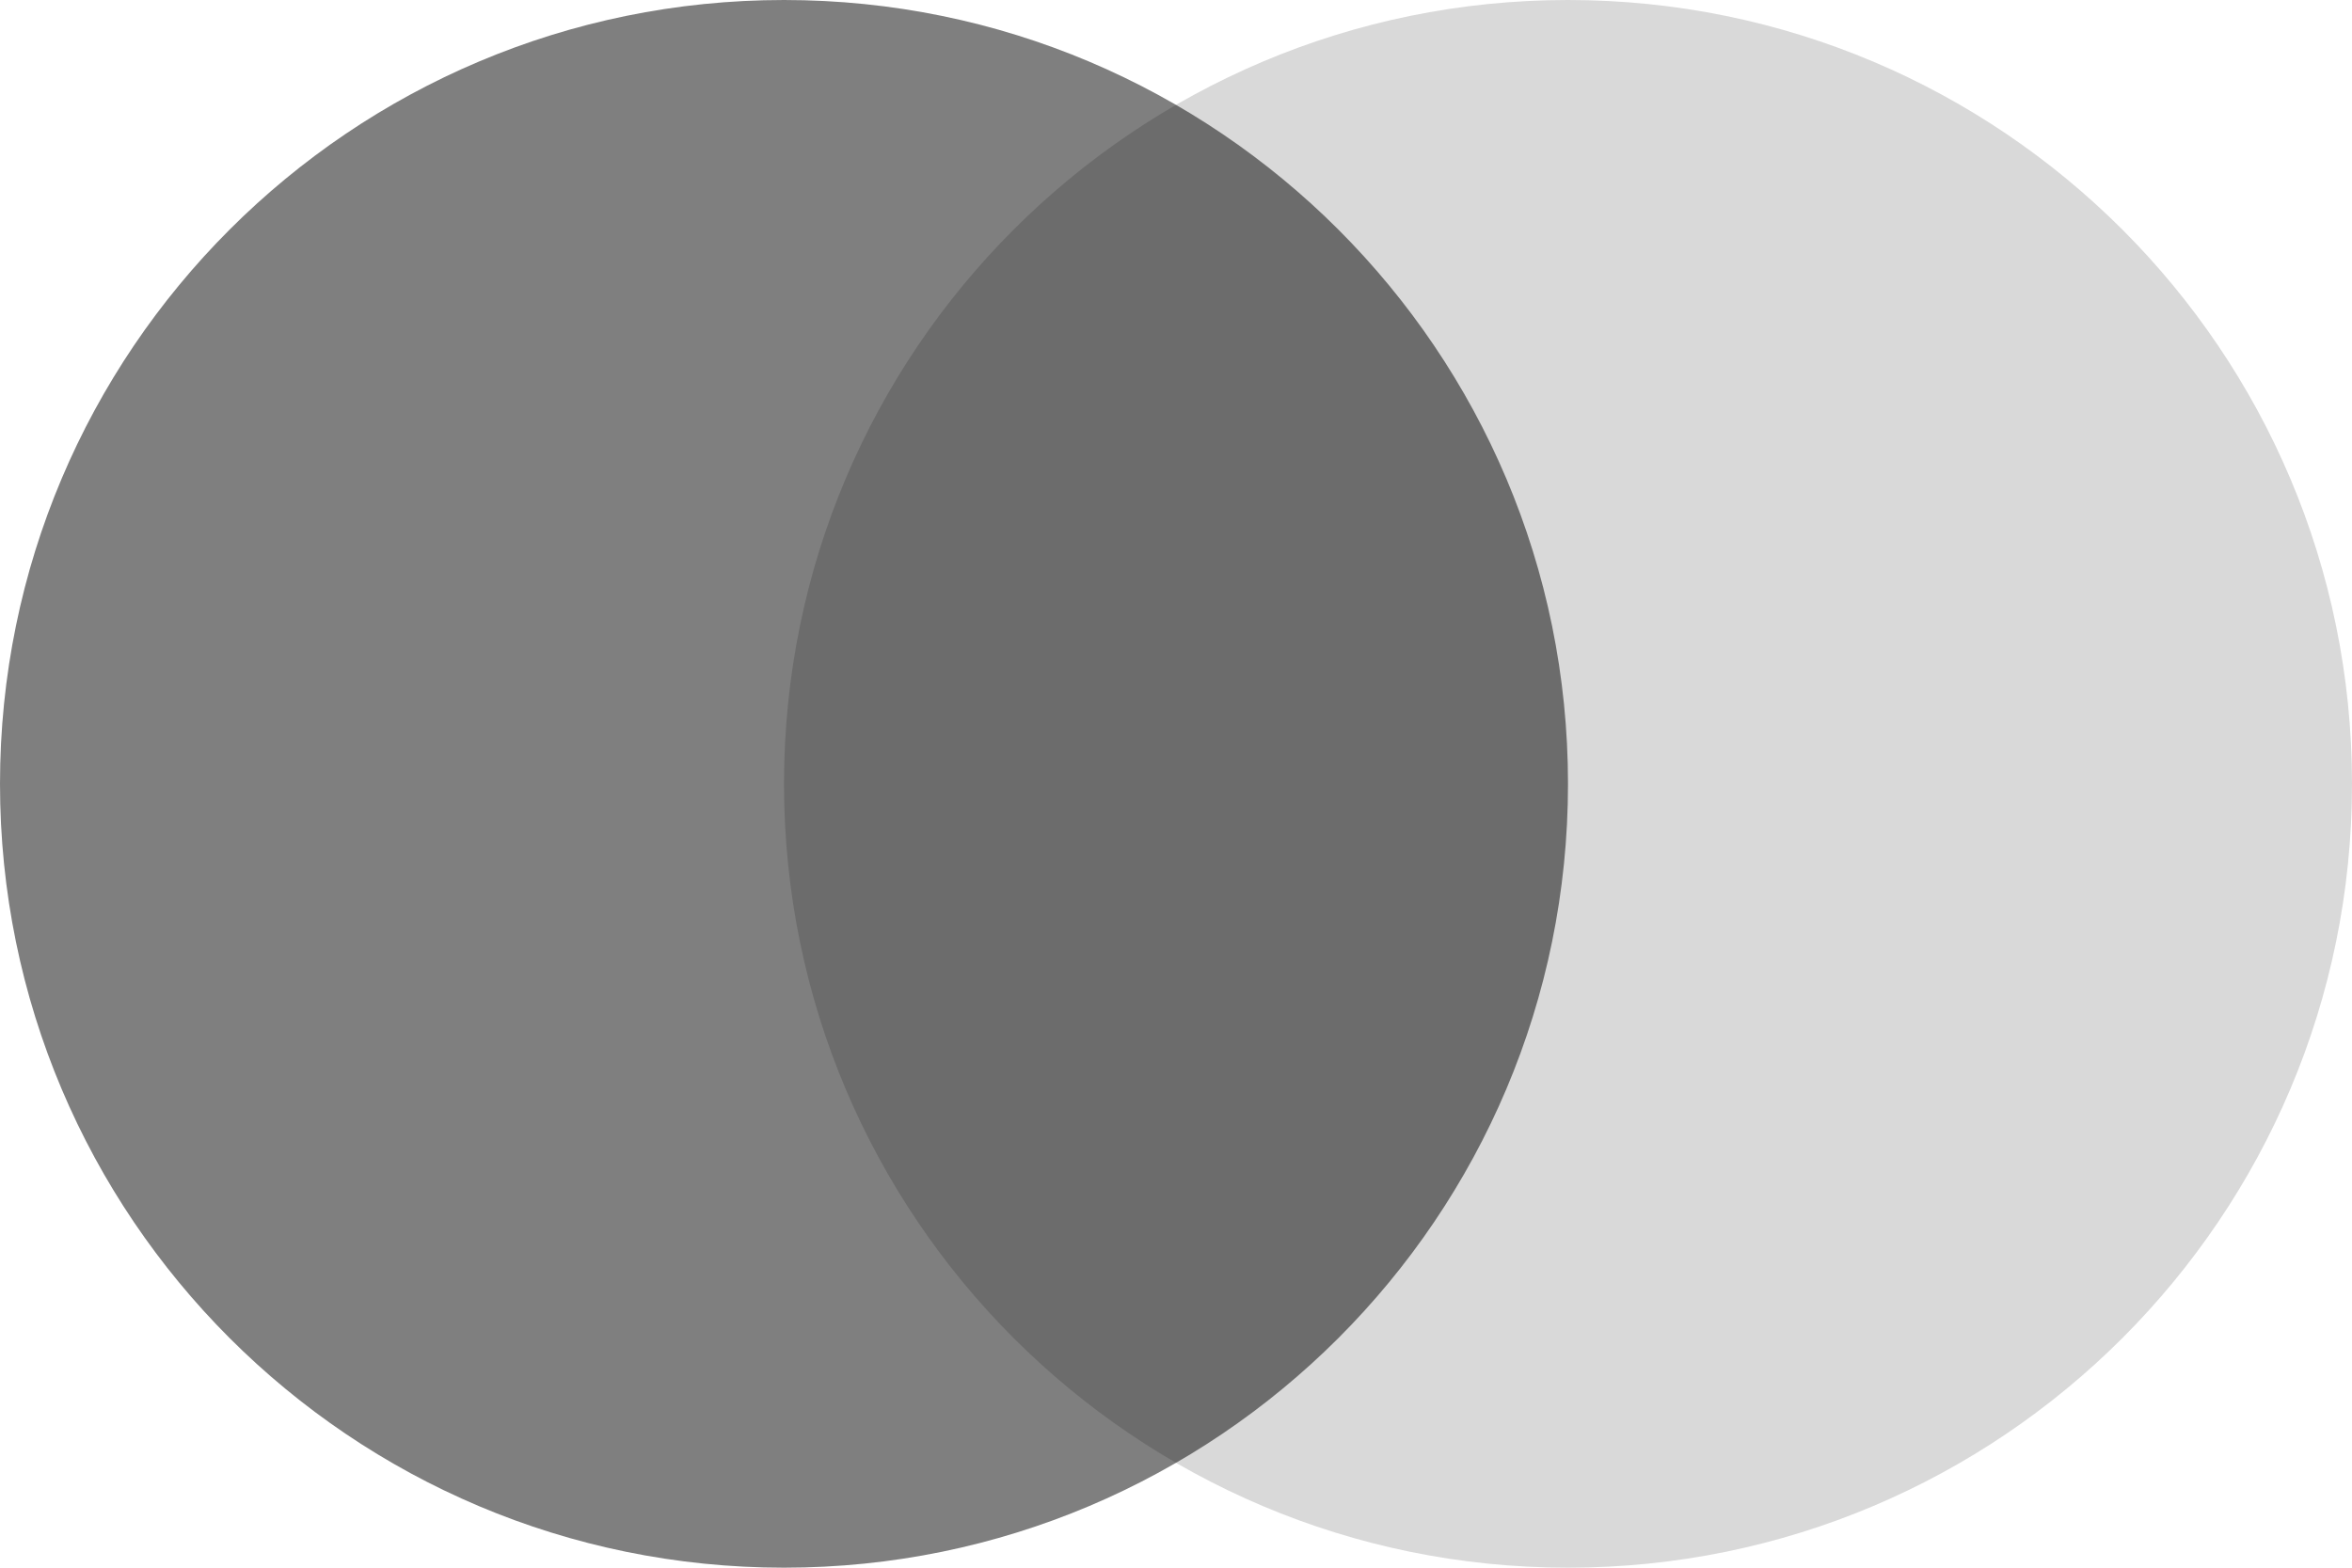
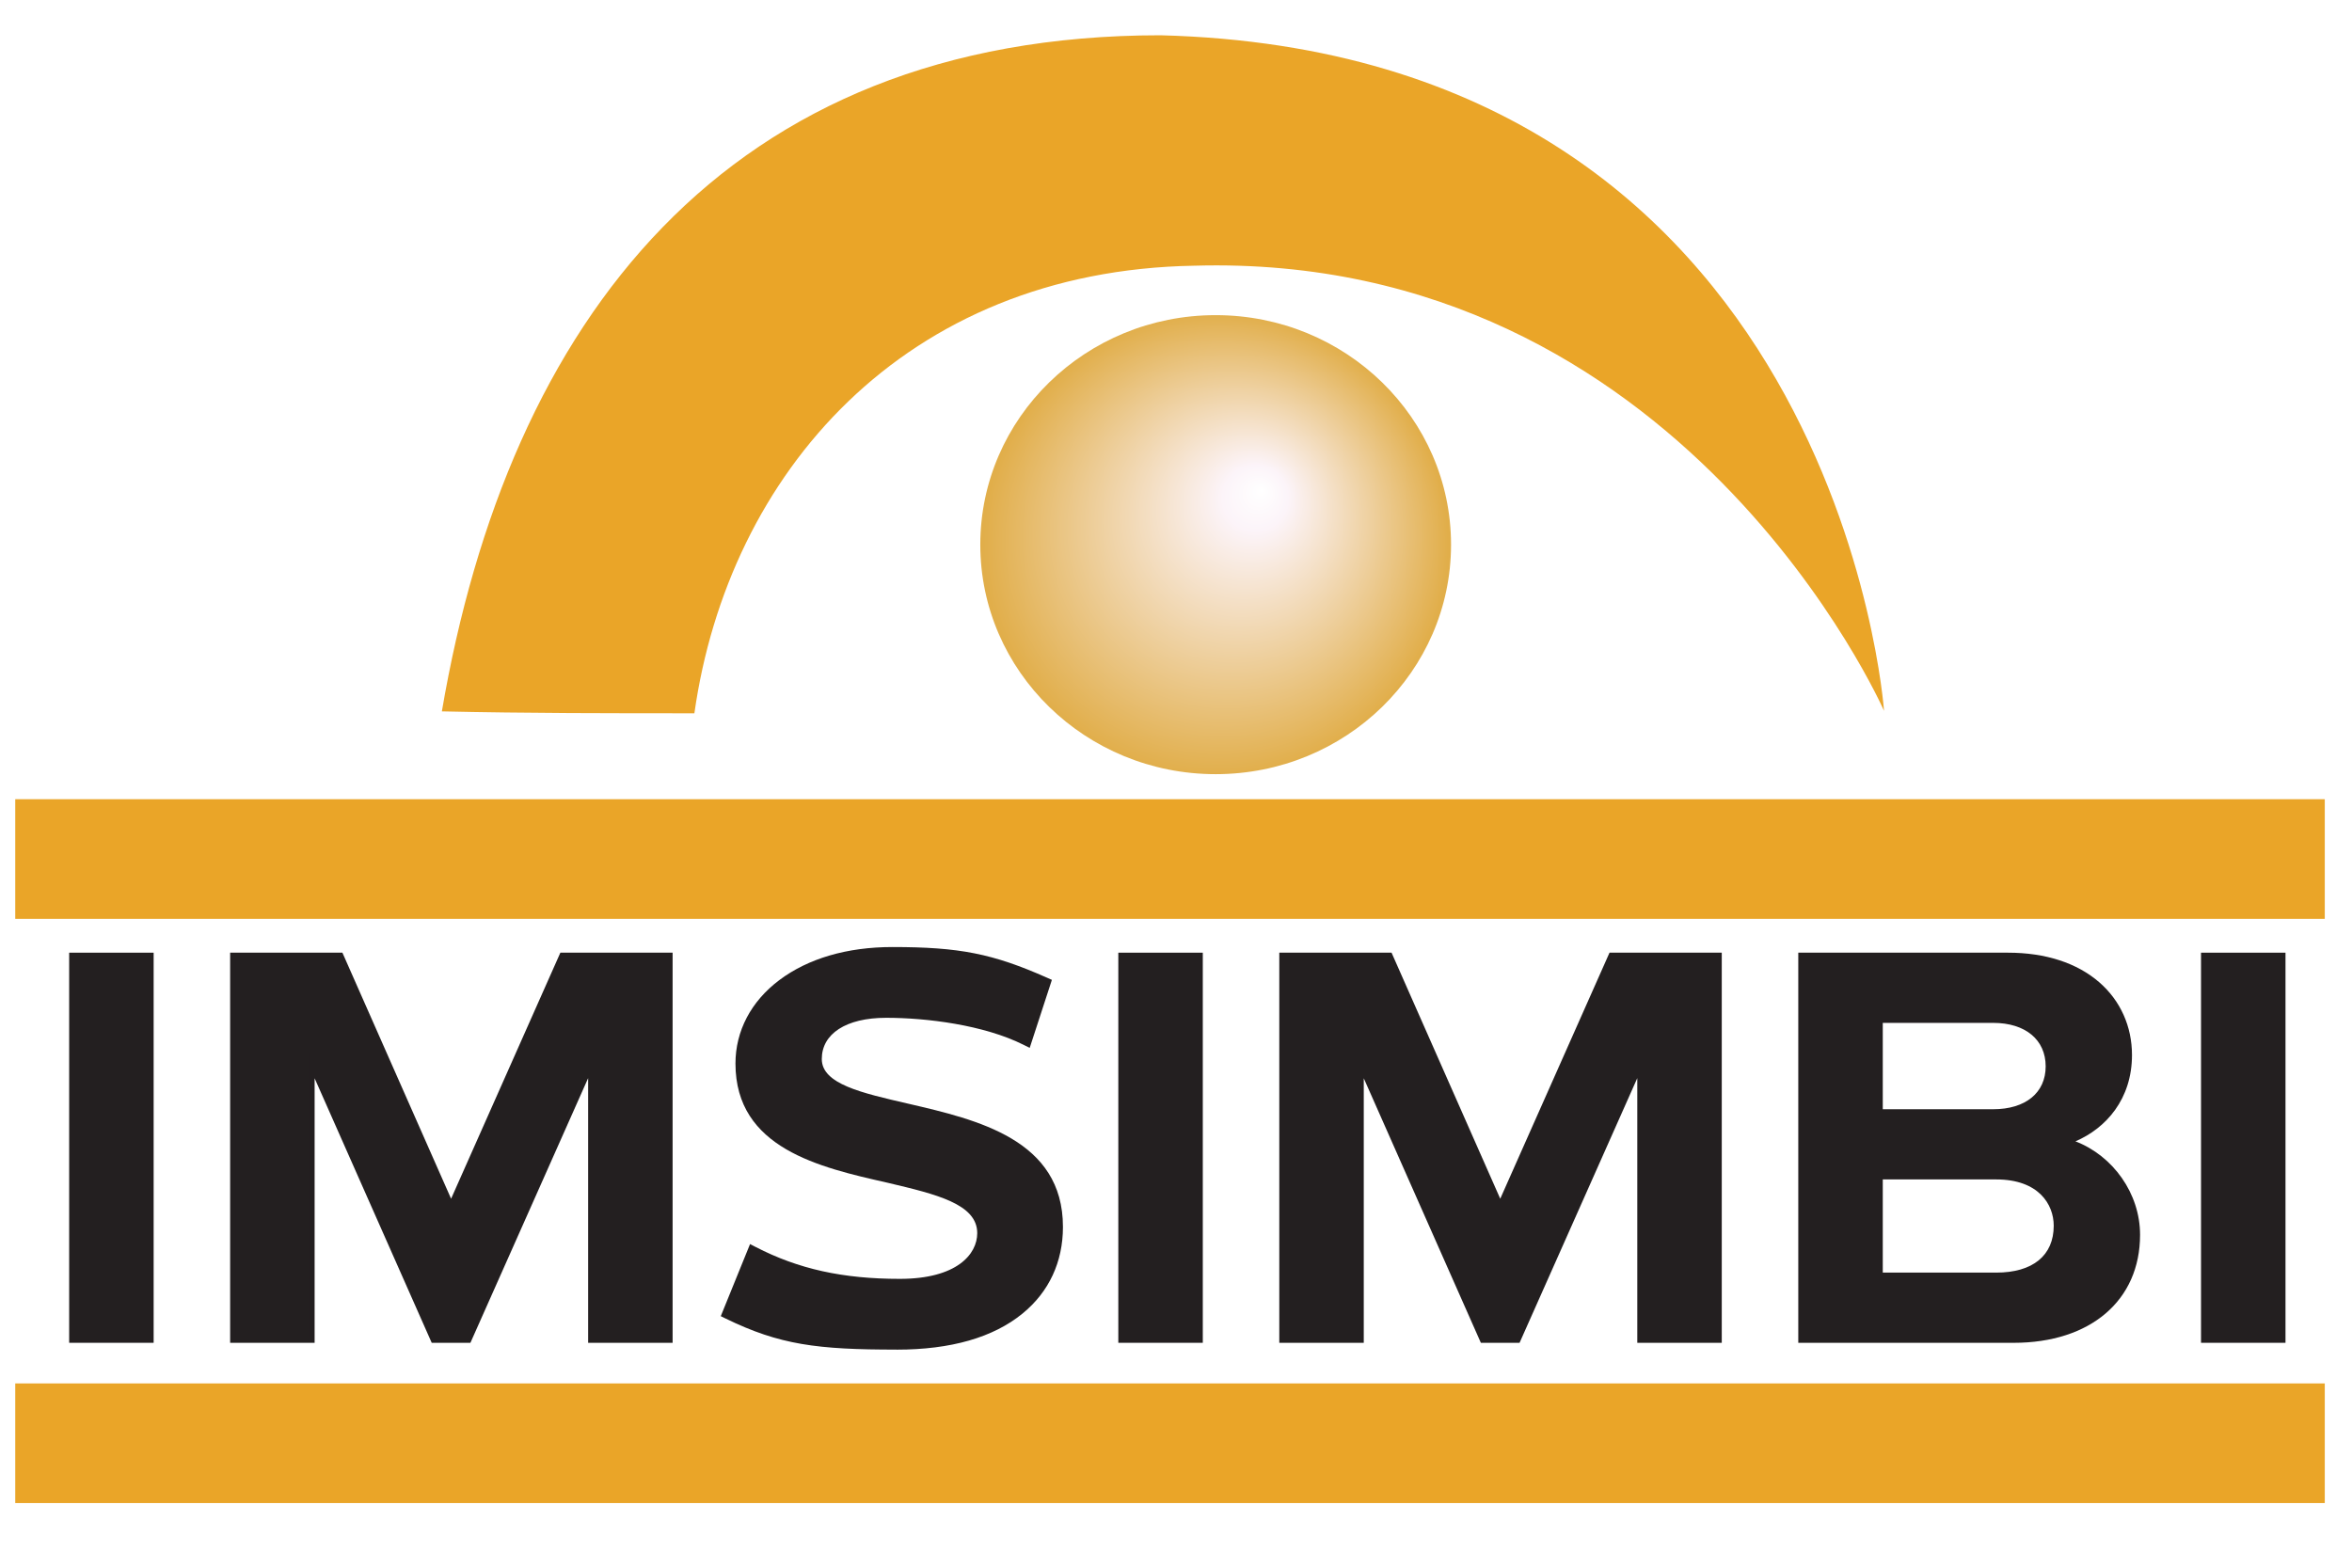
- <svg xmlns="http://www.w3.org/2000/svg" width="150" height="100" viewBox="0 0 150 100" fill="none">
-   <circle cx="50" cy="50" r="50" fill="black" fill-opacity="0.5" />
-   <circle cx="100" cy="50" r="50" fill="black" fill-opacity="0.15" />
+ <svg xmlns="http://www.w3.org/2000/svg" id="Vector" viewBox="0 0 1200 800">
+   <defs>
+     <style>.cls-1{fill:#eaa528;}.cls-2{fill:#231f20;}.cls-3{fill:url(#radial-gradient);}</style>
+     <radialGradient id="radial-gradient" cx="620.24" cy="277.94" fx="643.85" fy="250.18" r="118.61" gradientUnits="userSpaceOnUse">
+       <stop offset="0" stop-color="#fff" />
+       <stop offset=".14" stop-color="#fcf4f9" />
+       <stop offset="1" stop-color="#e1ae4a" />
+     </radialGradient>
+   </defs>
+   <path class="cls-1" d="m225.44,363.02C259.37,164,369.88,18,592.1,18c345.68,8.95,369.14,344.75,369.14,344.75,0,0-102.78-234.28-351.85-227.16-148.15,2.47-237.82,106.17-255.11,228.4-41.99,0-85.96,0-128.84-.97Z" />
+   <ellipse class="cls-3" cx="620.24" cy="277.94" rx="120.09" ry="117.12" />
+   <rect class="cls-1" x="7.78" y="407.84" width="1178.33" height="61.05" />
+   <rect class="cls-1" x="7.78" y="705.97" width="1178.33" height="61.05" />
+   <rect class="cls-2" x="35.29" y="486.16" width="43.1" height="199.08" />
+   <path class="cls-2" d="m38.29,489.16h37.1v193.08h-37.1v-193.08Z" />
+   <polygon class="cls-2" points="300.07 685.24 300.07 550.18 240.01 685.24 220.26 685.24 160.52 550.25 160.52 685.24 117.42 685.24 117.42 486.16 174.7 486.16 230.15 611.72 285.9 486.16 343.17 486.16 343.17 685.24 300.07 685.24" />
+   <path class="cls-2" d="m303.07,536.05l-65.01,146.18h-15.86l-64.69-146.18v146.18h-37.1v-193.08h52.32l57.4,129.97,57.71-129.97h52.32v193.08h-37.1v-146.18Z" />
+   <path class="cls-2" d="m457.51,688.71c-40.44,0-59.7-2.39-87.25-15.83l-2.52-1.23,14.94-36.79,2.92,1.51c21.75,11.23,44.42,16.24,73.5,16.24s39.49-12.57,39.49-23.34c0-14.88-21.03-19.85-45.37-25.62l-.52-.12c-34.5-7.8-77.46-17.51-77.46-60.81,0-16.61,7.94-31.72,22.36-42.56,14.69-11.05,34.64-16.88,57.69-16.88,34.23,0,51.19,3.36,78.91,15.65l2.48,1.1-11.32,34.71-3.12-1.56c-20.28-10.17-49.52-13.79-70.13-13.79s-32.83,8.25-32.83,21.03,20.38,17.31,43.98,22.77l.31.07c35.09,8.15,78.75,18.3,78.75,62.84,0,17.89-7.12,33.17-20.6,44.19-14.97,12.24-36.57,18.44-64.21,18.44Z" />
+   <path class="cls-2" d="m384.22,639.04c22.11,11.42,45.38,16.57,74.87,16.57s42.49-13.61,42.49-26.34c0-17.37-22.51-22.58-48.2-28.66-34.56-7.82-75.15-17.08-75.15-57.89,0-31.84,30.76-56.45,77.06-56.45,32.98,0,49.5,2.9,77.7,15.39l-9.4,28.82c-20.31-10.18-49.27-14.11-71.47-14.11s-35.83,9.55-35.83,24.03,21.56,19.97,46.61,25.76c34.88,8.11,76.42,17.95,76.42,59.92,0,32.13-24.73,59.63-81.81,59.63-39,0-58.4-2.09-85.94-15.52l12.65-31.15Z" />
+   <rect class="cls-2" x="570.57" y="486.16" width="43.1" height="199.08" />
+   <path class="cls-2" d="m573.57,489.16h37.1v193.08h-37.1v-193.08Z" />
+   <polygon class="cls-2" points="835.35 685.24 835.35 550.18 775.29 685.24 755.54 685.24 695.8 550.25 695.8 685.24 652.7 685.24 652.7 486.16 709.98 486.16 765.43 611.72 821.18 486.16 878.45 486.16 878.45 685.24 835.35 685.24" />
+   <path class="cls-2" d="m838.35,536.05l-65.01,146.18h-15.86l-64.69-146.18v146.18h-37.1v-193.08h52.32l57.4,129.97,57.71-129.97h52.32v193.08h-37.1v-146.18Z" />
+   <path class="cls-2" d="m917.49,685.24v-199.08h107.01c19.11,0,35.22,5.23,46.6,15.14,10.74,9.34,16.65,22.51,16.65,37.07,0,22.54-13.29,37.4-28.85,44.06,19.15,7.38,32.97,26.57,32.97,47.71,0,33.48-25.33,55.11-64.52,55.11h-109.87Zm100.99-35.82c18.65,0,29.34-8.72,29.34-23.92,0-10.9-7.69-23.63-29.34-23.63h-57.88v47.55h57.88Zm-1.58-83.37c16.54,0,26.81-8.39,26.81-21.89s-10.27-22.18-26.81-22.18h-56.3v44.08h56.3Z" />
+   <path class="cls-2" d="m920.49,489.16h104.01c38.69,0,60.25,22,60.25,49.21,0,24.32-17.12,40.53-36.78,44.29,22.51,3.18,40.91,23.74,40.91,47.47,0,29.82-21.88,52.11-61.52,52.11h-106.87v-193.08Zm96.4,79.89c19.03,0,29.81-10.42,29.81-24.89s-10.78-25.18-29.81-25.18h-59.3v50.08h59.3Zm1.58,83.37c20.29,0,32.34-10.13,32.34-26.92,0-14.47-11.1-26.63-32.34-26.63h-60.88v53.55h60.88Z" />
+   <rect class="cls-2" x="1122.97" y="486.16" width="43.1" height="199.08" />
+   <path class="cls-2" d="m1125.97,489.16h37.1v193.08h-37.1v-193.08Z" />
</svg>
